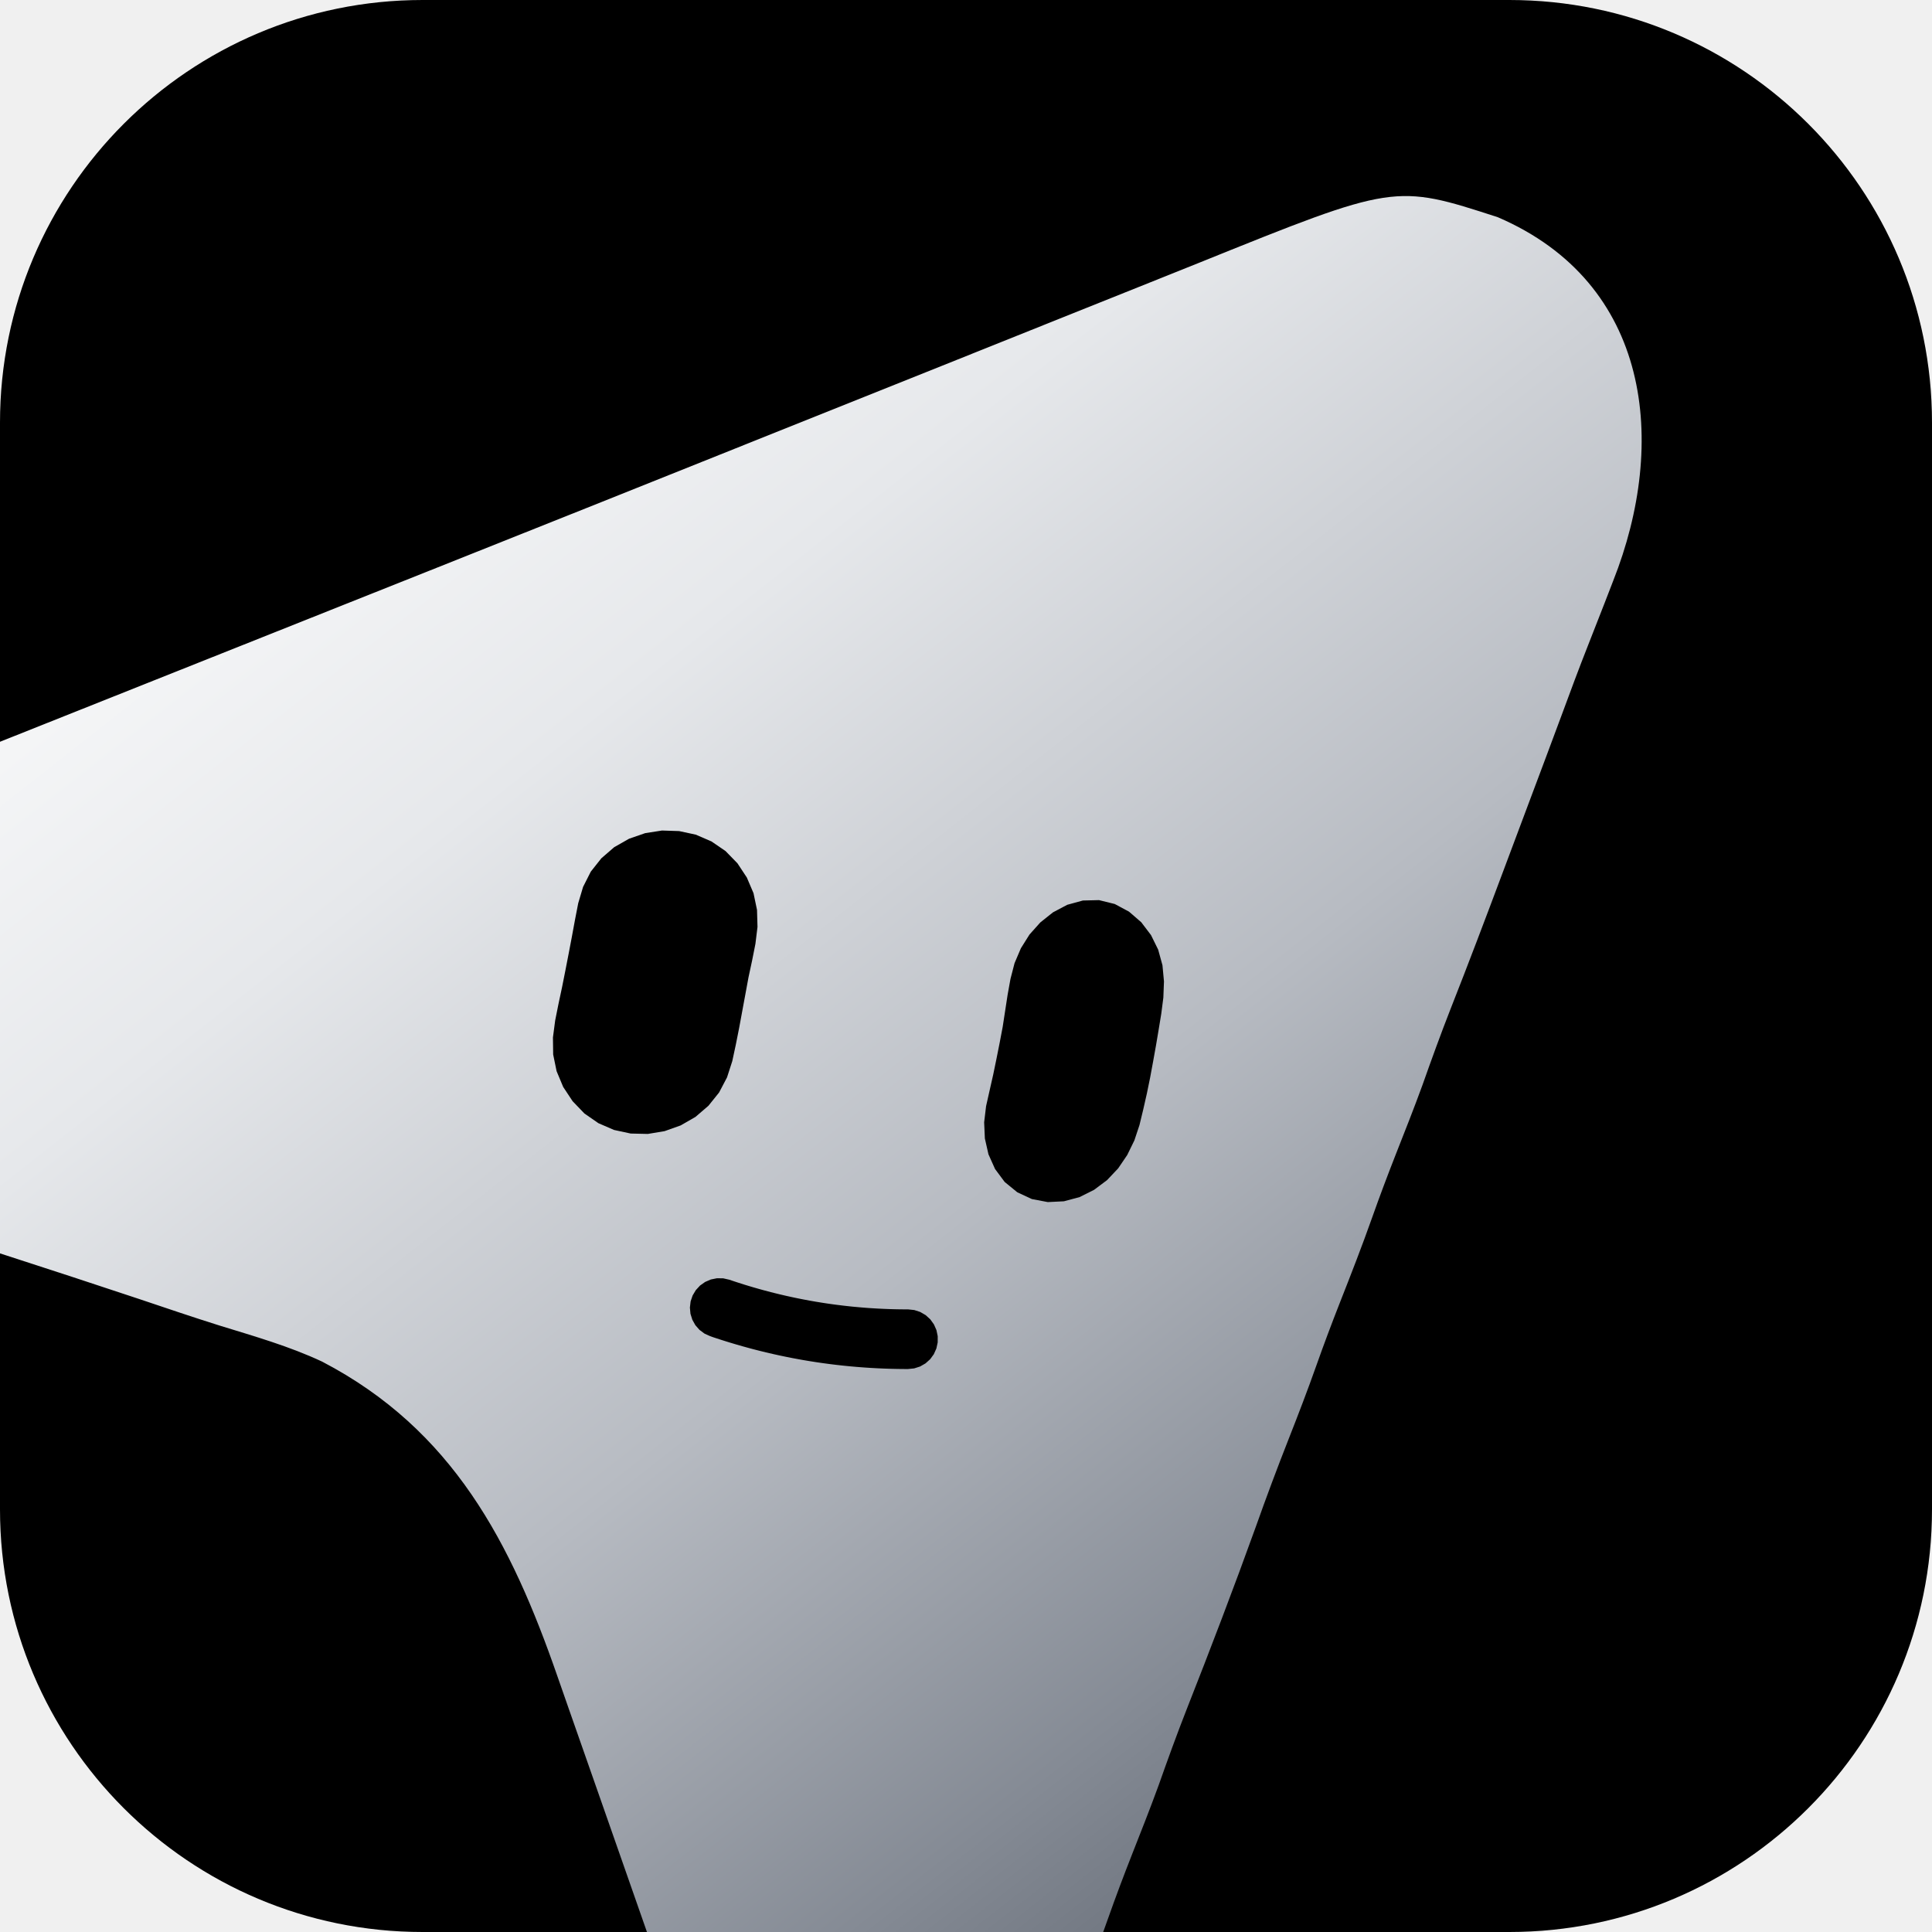
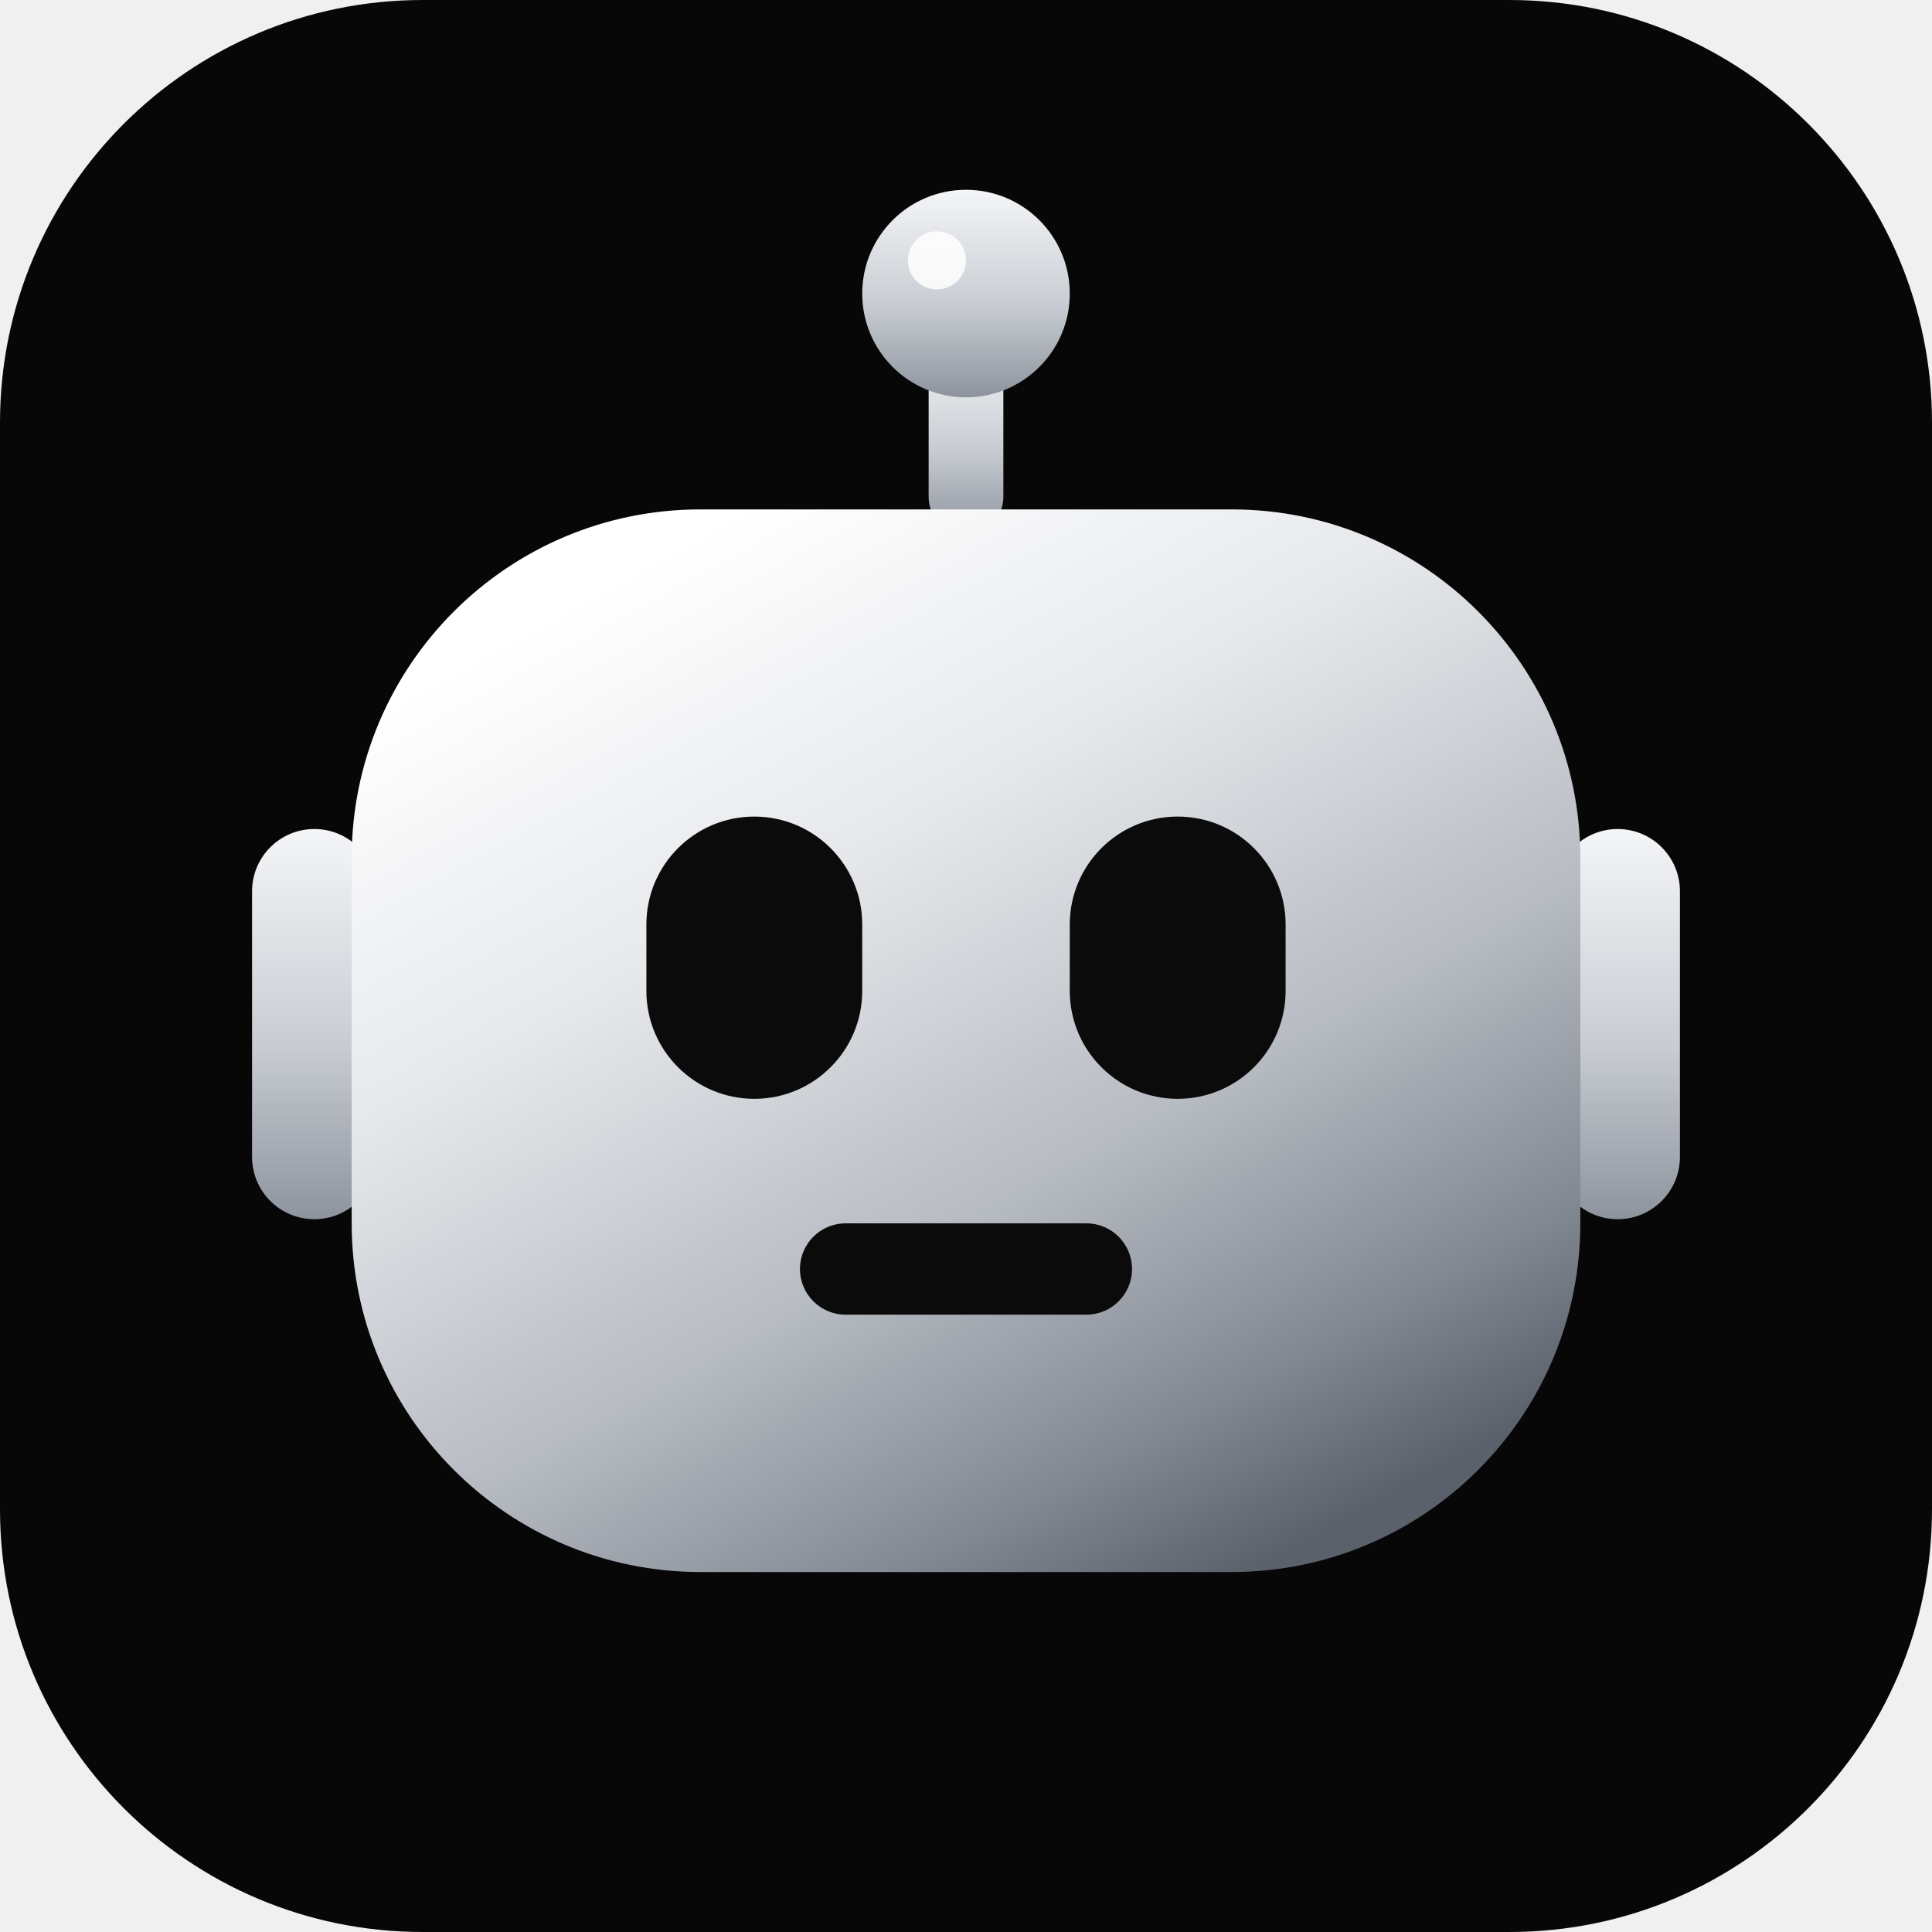
<svg xmlns="http://www.w3.org/2000/svg" viewBox="0 0 1024 1024" role="img" aria-labelledby="title desc">
  <defs>
    <clipPath id="tile">
      <rect width="1024" height="1024" rx="224" />
    </clipPath>
-     <linearGradient id="mascot-grey" x1="18%" y1="10%" x2="84%" y2="94%">
+     <linearGradient id="metal" x1="22%" y1="6%" x2="80%" y2="96%">
      <stop offset="0" stop-color="#FFFFFF" />
-       <stop offset="0.28" stop-color="#E6E8EB" />
-       <stop offset="0.58" stop-color="#B7BBC2" />
-       <stop offset="0.82" stop-color="#848A94" />
+       <stop offset="0.30" stop-color="#E6E8EB" />
+       <stop offset="0.62" stop-color="#B7BBC2" />
+       <stop offset="0.85" stop-color="#848A94" />
      <stop offset="1" stop-color="#5B616B" />
+     </linearGradient>
+     <linearGradient id="ear" x1="0%" y1="0%" x2="0%" y2="100%">
+       <stop offset="0" stop-color="#F4F5F7" />
+       <stop offset="0.55" stop-color="#C9CDD3" />
+       <stop offset="1" stop-color="#8E949E" />
    </linearGradient>
  </defs>
  <g clip-path="url(#tile)">
-     <rect width="1024" height="1024" fill="#000000" />
-     <path fill="url(#mascot-grey)" fill-rule="evenodd" d="M 855.02 307.86 C 853.52 311.72 852.03 315.58 850.54 319.44 C 847.65 326.93 844.71 334.40 841.76 341.87 C 836.84 354.31 832.20 366.84 827.57 379.39 C 821.95 394.57 816.25 409.71 810.56 424.86 C 805.83 437.46 801.11 450.05 796.40 462.65 C 787.38 486.76 778.27 510.81 768.83 534.76 C 763.60 548.10 758.73 561.55 753.95 575.06 C 749.45 587.42 744.60 599.64 739.78 611.88 C 735.43 622.96 731.25 634.06 727.28 645.28 C 721.93 660.40 716.12 675.31 710.24 690.23 C 705.89 701.30 701.71 712.41 697.74 723.63 C 693.08 736.80 688.09 749.80 682.97 762.80 C 676.91 778.19 671.13 793.65 665.60 809.25 C 653.91 841.70 641.59 873.92 628.95 906.00 C 623.71 919.35 618.85 932.79 614.07 946.31 C 609.57 958.67 604.72 970.89 599.90 983.13 C 595.55 994.20 591.37 1005.31 587.40 1016.53 C 553.14 1112.62 553.14 1112.62 516.31 1130.67 C 484.93 1144.17 457.26 1148.81 424.19 1137.67 C 400.29 1127.05 375.46 1112.10 364.88 1086.92 C 364.25 1085.10 363.61 1083.28 362.96 1081.41 C 362.22 1079.31 361.48 1077.21 360.72 1075.05 C 359.54 1071.62 359.54 1071.62 358.33 1068.13 C 357.48 1065.70 356.63 1063.28 355.75 1060.79 C 353.91 1055.53 352.07 1050.26 350.24 1045.00 C 347.33 1036.64 344.40 1028.28 341.47 1019.93 C 333.12 996.17 324.81 972.41 316.52 948.64 C 311.44 934.09 306.34 919.55 301.23 905.02 C 299.29 899.50 297.37 893.99 295.45 888.47 C 270.91 817.76 240.19 757.92 170.76 721.70 C 153.30 713.50 134.62 708.21 116.24 702.53 C 101.98 698.05 87.84 693.23 73.67 688.47 C 50.38 680.71 27.06 673.07 3.70 665.52 C -1.79 663.74 -7.29 661.95 -12.78 660.17 C -23.39 656.72 -34.01 653.33 -44.64 649.96 C -82.46 637.86 -119.55 625.93 -140.31 589.31 C -154.81 554.43 -162.14 524.71 -148.01 488.11 C -134.11 458.09 -112.06 437.84 -81.52 425.66 C -78.53 424.47 -75.54 423.27 -72.47 422.04 C -69.20 420.74 -65.93 419.44 -62.56 418.10 C -59.04 416.70 -55.53 415.30 -52.02 413.89 C -42.38 410.04 -32.74 406.21 -23.10 402.37 C -12.74 398.25 -2.38 394.11 7.98 389.97 C 32.87 380.04 57.78 370.12 82.69 360.20 C 94.40 355.54 106.10 350.87 117.81 346.21 C 121.30 344.82 121.30 344.82 124.87 343.40 C 129.59 341.52 134.31 339.63 139.04 337.75 C 150.99 332.99 162.93 328.23 174.88 323.47 C 177.26 322.52 179.65 321.57 182.10 320.59 C 196.72 314.77 211.34 308.95 225.96 303.13 C 287.71 278.54 349.42 253.88 411.11 229.15 C 439.23 217.88 467.36 206.64 495.49 195.39 C 518.02 186.39 540.53 177.37 563.04 168.32 C 578.42 162.13 593.81 155.98 609.20 149.84 C 618.02 146.33 626.84 142.80 635.64 139.24 C 739.26 97.41 739.26 97.41 793.85 115.12 C 875.04 150.01 884.06 234.58 855.02 307.86 Z M 350.90 440.19 L 359.96 440.49 L 368.77 442.38 L 377.08 445.97 L 384.54 451.07 L 390.86 457.56 L 395.84 465.11 L 399.38 473.41 L 401.23 482.26 L 401.49 491.28 L 400.39 500.26 L 398.62 509.16 L 396.72 518.01 L 395.08 526.90 L 393.43 535.80 L 391.79 544.69 L 390.02 553.59 L 388.12 562.44 L 385.34 571.04 L 381.13 579.05 L 375.48 586.09 L 368.61 591.99 L 360.77 596.50 L 352.25 599.53 L 343.36 601.01 L 334.29 600.80 L 325.44 598.90 L 317.18 595.32 L 309.76 590.18 L 303.48 583.64 L 298.50 576.10 L 295.01 567.75 L 293.19 558.90 L 293.07 549.88 L 294.25 540.90 L 296.02 532.05 L 297.91 523.19 L 299.68 514.30 L 301.41 505.40 L 303.10 496.51 L 304.74 487.62 L 306.47 478.72 L 309.04 470.08 L 313.13 461.99 L 318.74 454.90 L 325.57 449.00 L 333.45 444.53 L 341.97 441.58 Z M 582.49 477.08 L 590.84 479.14 L 598.39 483.19 L 604.88 488.80 L 610.06 495.62 L 613.86 503.34 L 616.13 511.60 L 616.93 520.16 L 616.60 528.76 L 615.50 537.27 L 614.11 545.75 L 612.68 554.22 L 611.16 562.69 L 609.60 571.12 L 607.87 579.55 L 605.97 587.94 L 603.95 596.29 L 601.25 604.42 L 597.46 612.18 L 592.65 619.26 L 586.75 625.50 L 579.88 630.64 L 572.21 634.48 L 563.90 636.71 L 555.35 637.13 L 546.92 635.53 L 539.16 631.91 L 532.50 626.47 L 527.40 619.60 L 523.90 611.80 L 522.00 603.41 L 521.62 594.85 L 522.64 586.30 L 524.53 577.91 L 526.43 569.52 L 528.16 561.13 L 529.84 552.70 L 531.45 544.23 L 532.75 535.75 L 534.06 527.24 L 535.58 518.81 L 537.73 510.50 L 541.10 502.58 L 545.65 495.33 L 551.38 488.92 L 558.09 483.57 L 565.67 479.56 L 573.94 477.29 Z M 376.40 708.21 L 378.08 708.79 L 379.81 709.36 L 381.54 709.92 L 383.28 710.48 L 385.01 711.02 L 386.75 711.56 L 388.49 712.08 L 390.23 712.60 L 391.97 713.10 L 393.72 713.60 L 395.46 714.08 L 397.21 714.56 L 398.96 715.03 L 400.71 715.48 L 402.47 715.93 L 404.22 716.36 L 405.98 716.79 L 407.74 717.20 L 409.50 717.61 L 411.26 718.00 L 413.02 718.39 L 414.79 718.76 L 416.56 719.13 L 418.33 719.48 L 420.10 719.83 L 421.87 720.16 L 423.65 720.49 L 425.42 720.81 L 427.20 721.11 L 428.98 721.41 L 430.76 721.69 L 432.54 721.97 L 434.33 722.23 L 436.11 722.49 L 437.90 722.73 L 439.69 722.97 L 441.48 723.19 L 443.28 723.41 L 445.07 723.61 L 446.87 723.81 L 448.66 723.99 L 450.46 724.17 L 452.26 724.33 L 454.07 724.49 L 455.87 724.63 L 457.68 724.77 L 459.48 724.89 L 461.29 725.01 L 463.10 725.11 L 464.91 725.21 L 466.73 725.29 L 468.54 725.37 L 470.36 725.43 L 472.17 725.49 L 473.99 725.53 L 475.81 725.57 L 477.63 725.59 L 479.46 725.61 L 481.24 725.61 L 481.24 725.61 L 484.53 725.28 L 487.67 724.27 L 490.54 722.62 L 493.00 720.42 L 494.95 717.75 L 496.30 714.73 L 497.00 711.50 L 497.01 708.20 L 496.33 704.96 L 494.99 701.94 L 493.06 699.26 L 490.61 697.04 L 487.75 695.38 L 484.61 694.35 L 481.33 694.00 L 481.33 694.00 L 479.63 694.00 L 477.98 693.98 L 476.33 693.96 L 474.69 693.93 L 473.04 693.89 L 471.40 693.84 L 469.76 693.78 L 468.12 693.71 L 466.48 693.63 L 464.84 693.55 L 463.21 693.45 L 461.58 693.35 L 459.95 693.24 L 458.32 693.11 L 456.69 692.98 L 455.06 692.84 L 453.44 692.69 L 451.82 692.54 L 450.19 692.37 L 448.57 692.19 L 446.96 692.01 L 445.34 691.81 L 443.72 691.61 L 442.11 691.40 L 440.50 691.18 L 438.89 690.95 L 437.28 690.71 L 435.67 690.46 L 434.07 690.20 L 432.46 689.94 L 430.86 689.66 L 429.26 689.38 L 427.66 689.08 L 426.06 688.78 L 424.47 688.47 L 422.87 688.15 L 421.28 687.82 L 419.68 687.48 L 418.09 687.13 L 416.50 686.78 L 414.92 686.41 L 413.33 686.04 L 411.75 685.65 L 410.16 685.26 L 408.58 684.86 L 407.00 684.45 L 405.42 684.03 L 403.84 683.60 L 402.26 683.16 L 400.69 682.71 L 399.11 682.26 L 397.54 681.79 L 395.97 681.32 L 394.40 680.84 L 392.83 680.34 L 391.26 679.84 L 389.70 679.33 L 388.13 678.81 L 386.53 678.27 L 386.53 678.27 L 383.31 677.54 L 380.00 677.50 L 376.76 678.15 L 373.73 679.46 L 371.03 681.37 L 368.79 683.80 L 367.10 686.64 L 366.04 689.77 L 365.66 693.05 L 365.96 696.34 L 366.95 699.49 L 368.56 702.38 L 370.74 704.86 L 373.39 706.83 L 376.40 708.21 Z" />
+     <rect width="1024" height="1024" fill="#070707" />
+     <g transform="translate(512 512) scale(1.1) translate(-512 -512)">
+       <rect x="494" y="212" width="36" height="92" rx="18" fill="url(#ear)" />
+       <circle cx="512" cy="188" r="50" fill="url(#ear)" />
+       <circle cx="498" cy="172" r="14" fill="#FFFFFF" opacity="0.85" />
+       <rect x="168" y="446" width="60" height="188" rx="30" fill="url(#ear)" />
+       <rect x="796" y="446" width="60" height="188" rx="30" fill="url(#ear)" />
+       <rect x="216" y="292" width="592" height="512" rx="168" fill="url(#metal)" />
+       <rect x="358" y="440" width="104" height="136" rx="52" fill="#0B0B0C" />
+       <rect x="562" y="440" width="104" height="136" rx="52" fill="#0B0B0C" />
+       <rect x="432" y="636" width="160" height="44" rx="22" fill="#0B0B0C" />
+     </g>
  </g>
</svg>
